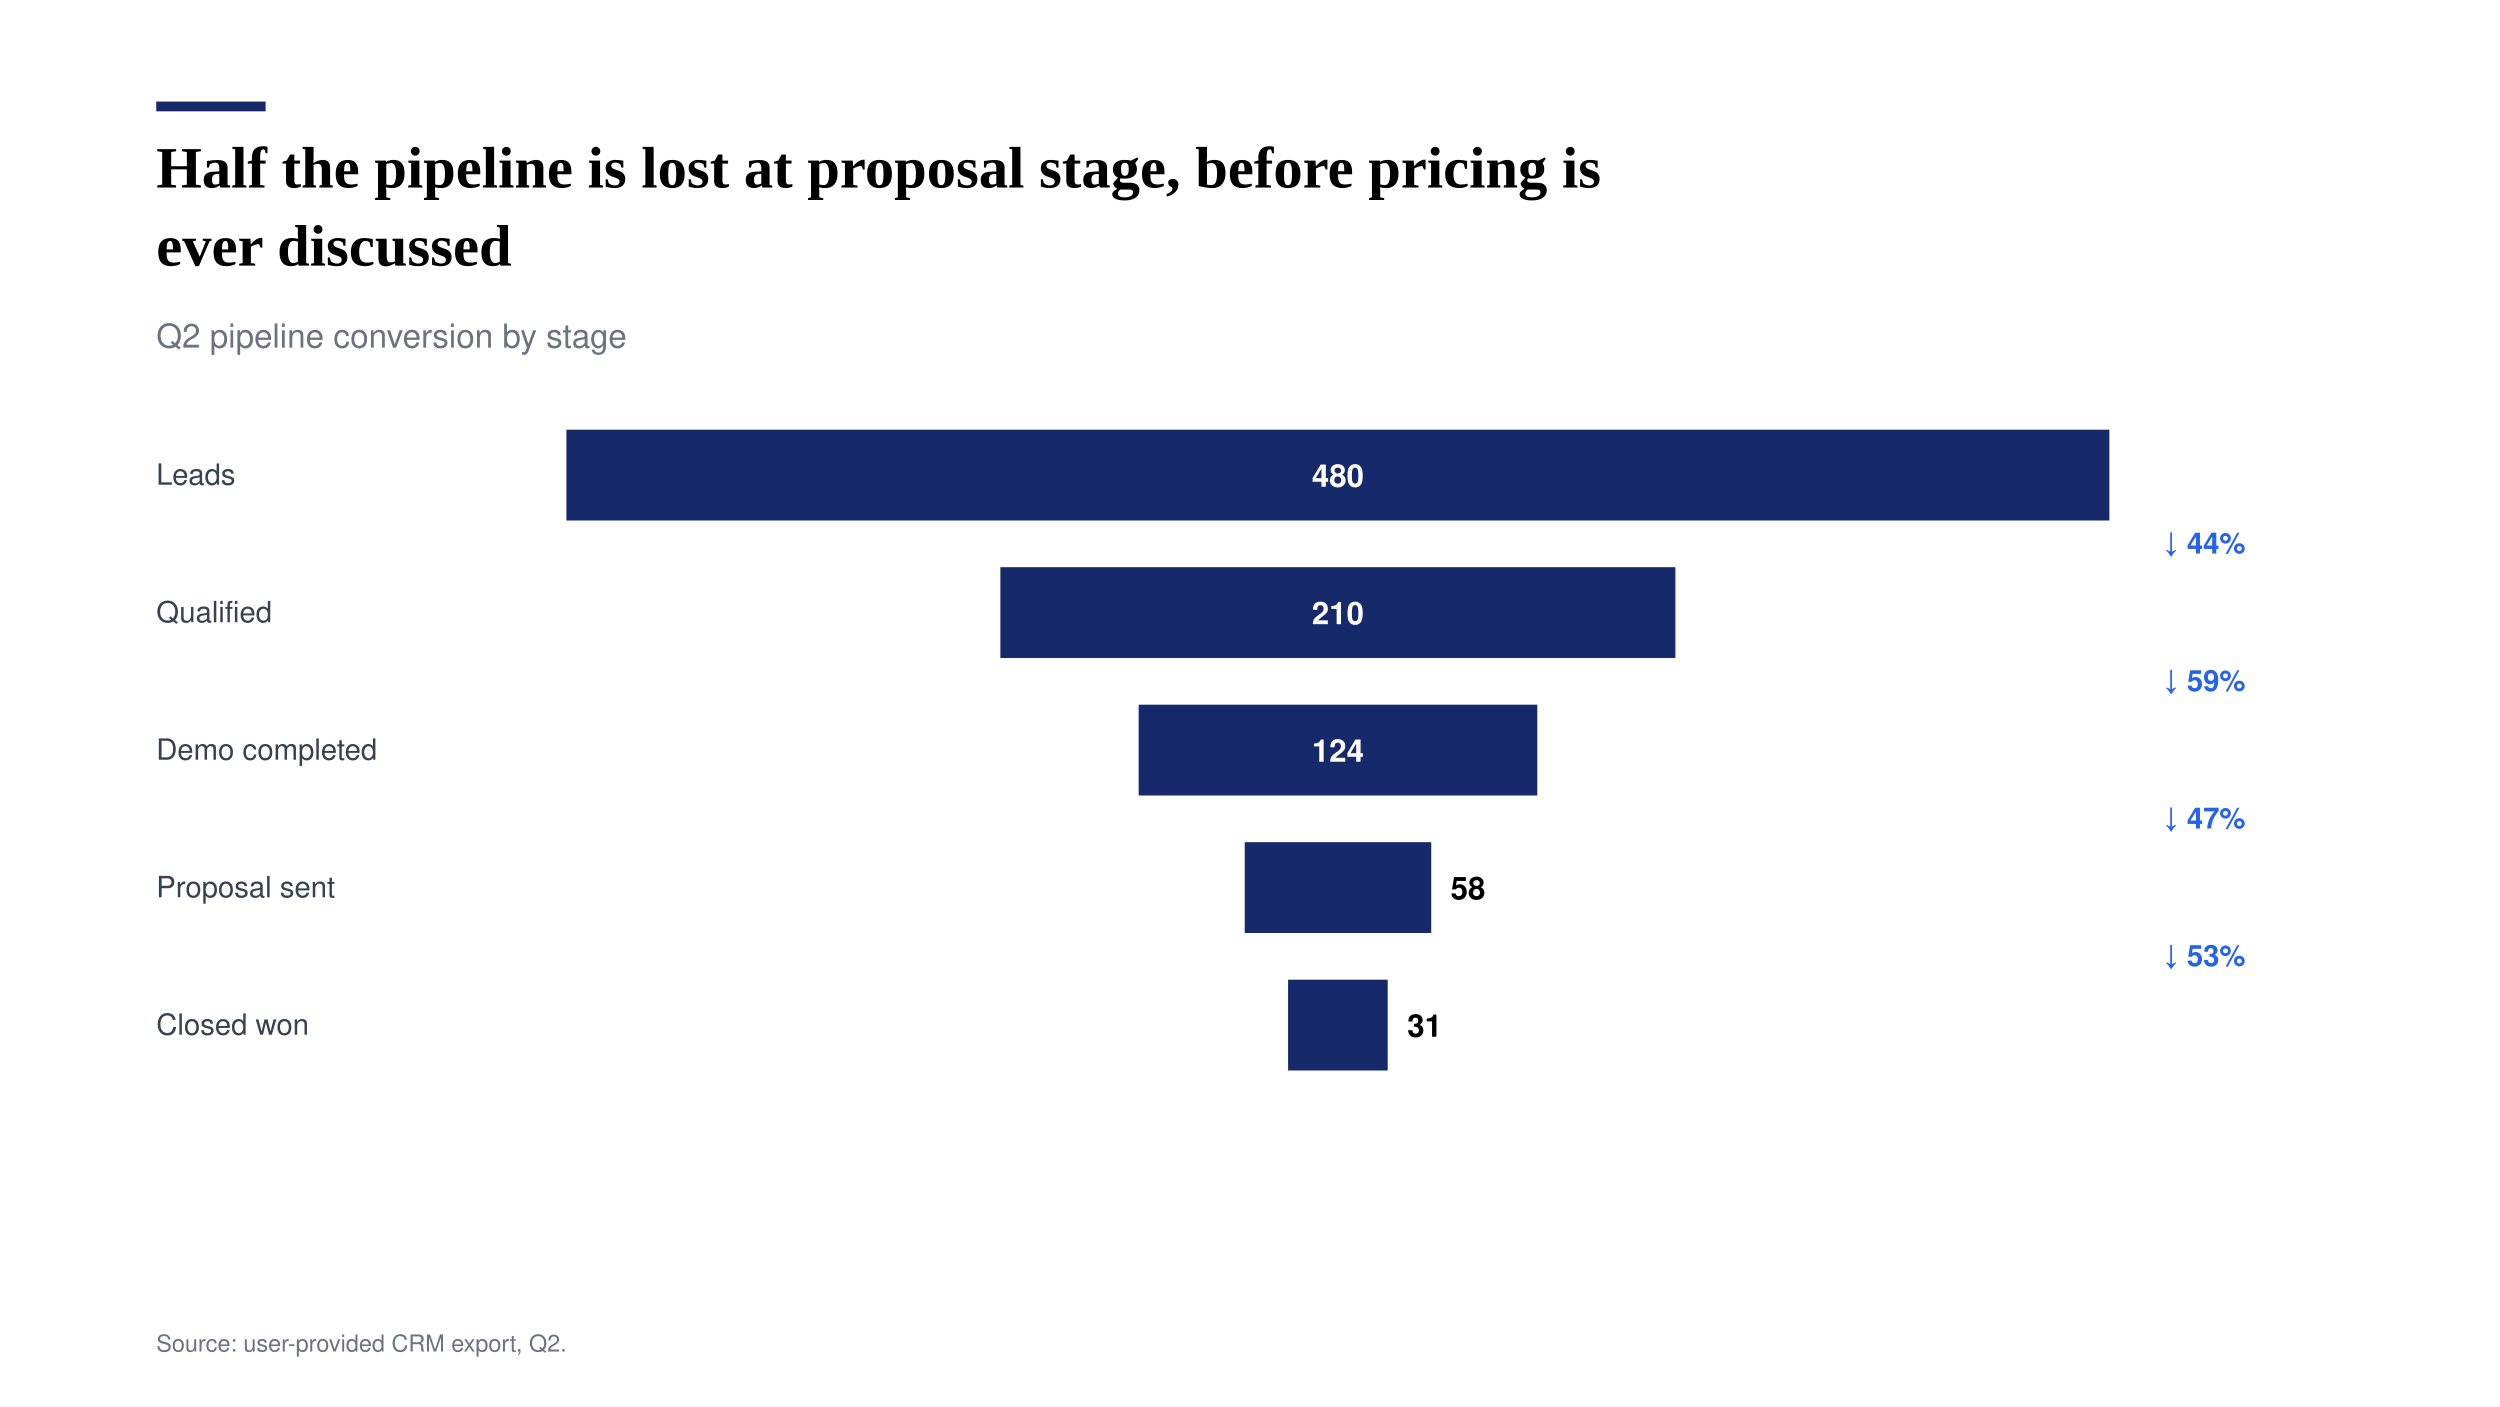
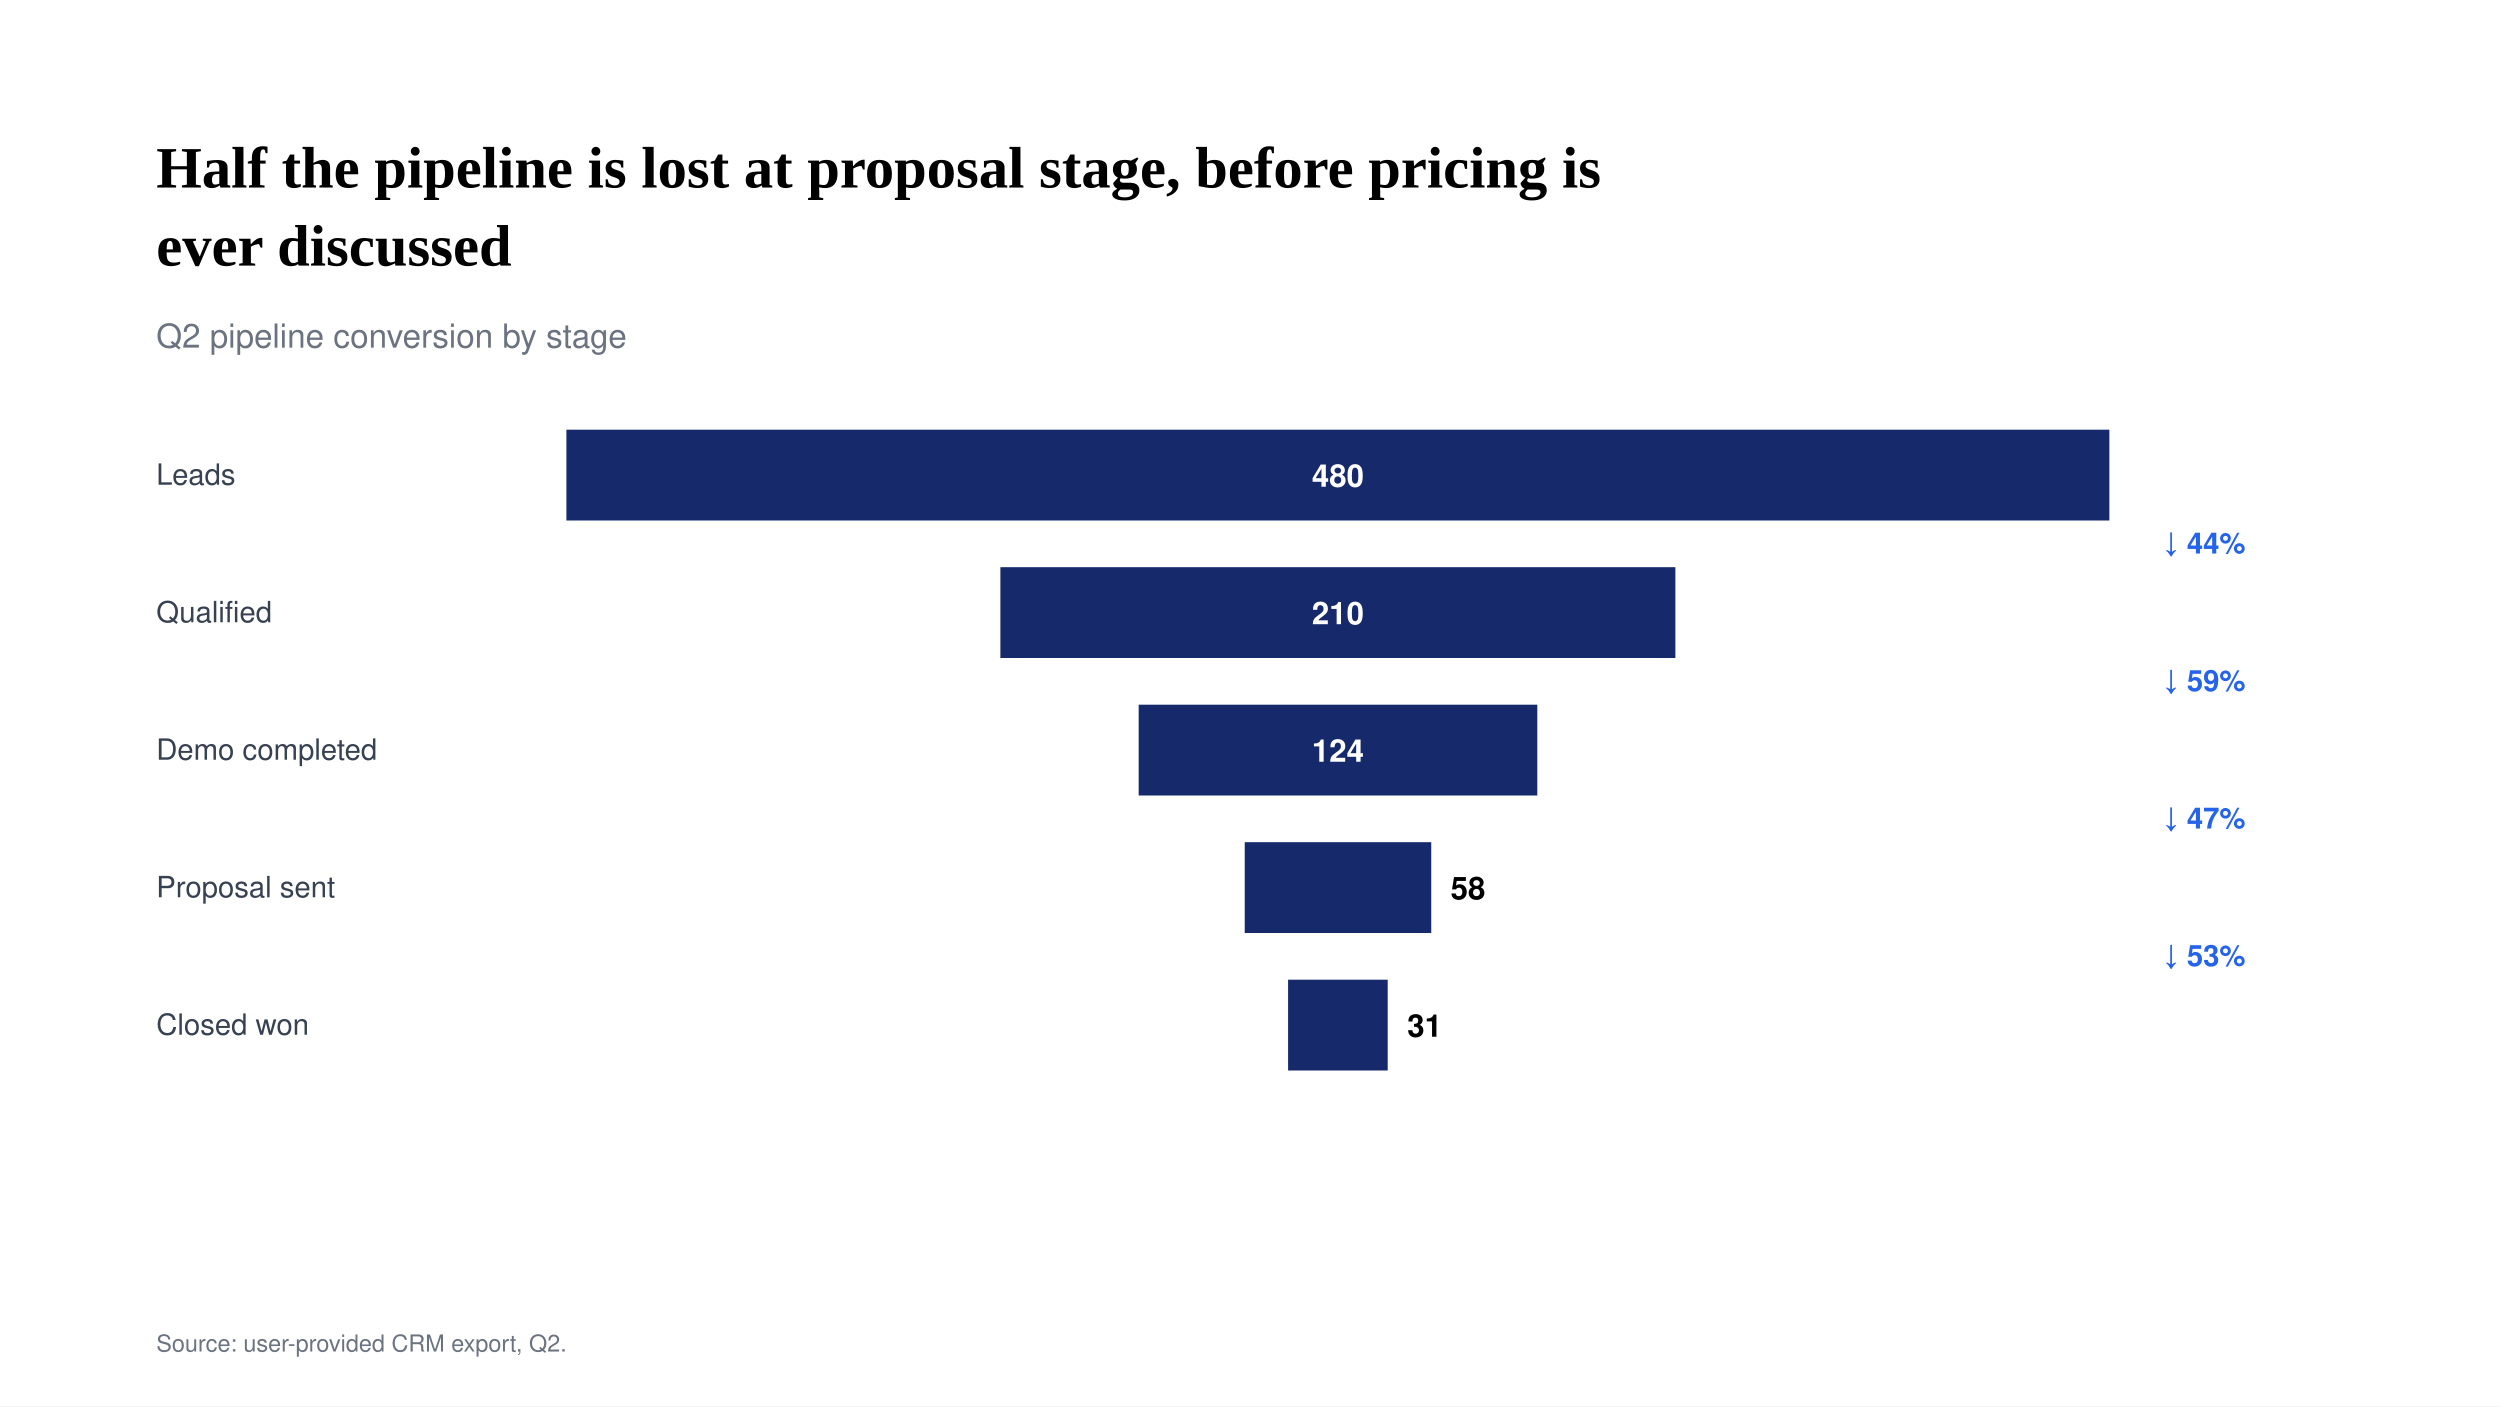
<svg xmlns="http://www.w3.org/2000/svg" viewBox="0 0 1280 720" width="1280" height="720" role="img" aria-label="Half the pipeline is lost at proposal stage, before pricing is ever discussed">
  <rect width="1280" height="720" fill="#FFFFFF" />
-   <rect x="80.0" y="52.0" width="56.0" height="5.0" fill="#15296B" stroke="none" />
  <text x="80.0" y="96.0" font-family="Georgia, 'Times New Roman', 'Hiragino Mincho ProN', 'Yu Mincho', serif" font-size="30" fill="#000000" font-weight="bold" text-anchor="start">Half the pipeline is lost at proposal stage, before pricing is</text>
  <text x="80.0" y="136.0" font-family="Georgia, 'Times New Roman', 'Hiragino Mincho ProN', 'Yu Mincho', serif" font-size="30" fill="#000000" font-weight="bold" text-anchor="start">ever discussed</text>
  <text x="80.0" y="178.0" font-family="'Helvetica Neue', Helvetica, Arial, 'Hiragino Sans', 'Yu Gothic', 'Noto Sans JP', 'Meiryo', sans-serif" font-size="17" fill="#6B7280" font-weight="normal" text-anchor="start">Q2 pipeline conversion by stage</text>
  <rect x="290.0" y="220.0" width="790.0" height="46.5" fill="#15296B" stroke="none" />
  <text x="80.0" y="248.2" font-family="'Helvetica Neue', Helvetica, Arial, 'Hiragino Sans', 'Yu Gothic', 'Noto Sans JP', 'Meiryo', sans-serif" font-size="15" fill="#374151" font-weight="normal" text-anchor="start">Leads</text>
  <text x="685.0" y="249.2" font-family="'Helvetica Neue', Helvetica, Arial, 'Hiragino Sans', 'Yu Gothic', 'Noto Sans JP', 'Meiryo', sans-serif" font-size="16" fill="#FFFFFF" font-weight="bold" text-anchor="middle">480</text>
  <rect x="512.2" y="290.4" width="345.6" height="46.5" fill="#15296B" stroke="none" />
  <text x="80.0" y="318.6" font-family="'Helvetica Neue', Helvetica, Arial, 'Hiragino Sans', 'Yu Gothic', 'Noto Sans JP', 'Meiryo', sans-serif" font-size="15" fill="#374151" font-weight="normal" text-anchor="start">Qualified</text>
  <text x="685.0" y="319.6" font-family="'Helvetica Neue', Helvetica, Arial, 'Hiragino Sans', 'Yu Gothic', 'Noto Sans JP', 'Meiryo', sans-serif" font-size="16" fill="#FFFFFF" font-weight="bold" text-anchor="middle">210</text>
  <text x="1108.0" y="283.4" font-family="'Helvetica Neue', Helvetica, Arial, 'Hiragino Sans', 'Yu Gothic', 'Noto Sans JP', 'Meiryo', sans-serif" font-size="15" fill="#2563EB" font-weight="600" text-anchor="start">↓ 44%</text>
  <rect x="583.0" y="360.8" width="204.1" height="46.5" fill="#15296B" stroke="none" />
  <text x="80.0" y="389.0" font-family="'Helvetica Neue', Helvetica, Arial, 'Hiragino Sans', 'Yu Gothic', 'Noto Sans JP', 'Meiryo', sans-serif" font-size="15" fill="#374151" font-weight="normal" text-anchor="start">Demo completed</text>
  <text x="685.0" y="390.0" font-family="'Helvetica Neue', Helvetica, Arial, 'Hiragino Sans', 'Yu Gothic', 'Noto Sans JP', 'Meiryo', sans-serif" font-size="16" fill="#FFFFFF" font-weight="bold" text-anchor="middle">124</text>
  <text x="1108.0" y="353.8" font-family="'Helvetica Neue', Helvetica, Arial, 'Hiragino Sans', 'Yu Gothic', 'Noto Sans JP', 'Meiryo', sans-serif" font-size="15" fill="#2563EB" font-weight="600" text-anchor="start">↓ 59%</text>
  <rect x="637.3" y="431.2" width="95.5" height="46.5" fill="#15296B" stroke="none" />
  <text x="80.0" y="459.4" font-family="'Helvetica Neue', Helvetica, Arial, 'Hiragino Sans', 'Yu Gothic', 'Noto Sans JP', 'Meiryo', sans-serif" font-size="15" fill="#374151" font-weight="normal" text-anchor="start">Proposal sent</text>
  <text x="742.7" y="460.4" font-family="'Helvetica Neue', Helvetica, Arial, 'Hiragino Sans', 'Yu Gothic', 'Noto Sans JP', 'Meiryo', sans-serif" font-size="16" fill="#000000" font-weight="bold" text-anchor="start">58</text>
  <text x="1108.0" y="424.2" font-family="'Helvetica Neue', Helvetica, Arial, 'Hiragino Sans', 'Yu Gothic', 'Noto Sans JP', 'Meiryo', sans-serif" font-size="15" fill="#2563EB" font-weight="600" text-anchor="start">↓ 47%</text>
  <rect x="659.5" y="501.6" width="51.0" height="46.5" fill="#15296B" stroke="none" />
  <text x="80.0" y="529.8" font-family="'Helvetica Neue', Helvetica, Arial, 'Hiragino Sans', 'Yu Gothic', 'Noto Sans JP', 'Meiryo', sans-serif" font-size="15" fill="#374151" font-weight="normal" text-anchor="start">Closed won</text>
  <text x="720.5" y="530.8" font-family="'Helvetica Neue', Helvetica, Arial, 'Hiragino Sans', 'Yu Gothic', 'Noto Sans JP', 'Meiryo', sans-serif" font-size="16" fill="#000000" font-weight="bold" text-anchor="start">31</text>
  <text x="1108.0" y="494.6" font-family="'Helvetica Neue', Helvetica, Arial, 'Hiragino Sans', 'Yu Gothic', 'Noto Sans JP', 'Meiryo', sans-serif" font-size="15" fill="#2563EB" font-weight="600" text-anchor="start">↓ 53%</text>
  <text x="80.0" y="630.0" font-family="'Helvetica Neue', Helvetica, Arial, 'Hiragino Sans', 'Yu Gothic', 'Noto Sans JP', 'Meiryo', sans-serif" font-size="16" fill="#15296B" font-weight="600" text-anchor="start" />
  <text x="80.0" y="692.0" font-family="'Helvetica Neue', Helvetica, Arial, 'Hiragino Sans', 'Yu Gothic', 'Noto Sans JP', 'Meiryo', sans-serif" font-size="12" fill="#6B7280" font-weight="normal" text-anchor="start">Source: user-provided CRM export, Q2.</text>
</svg>
